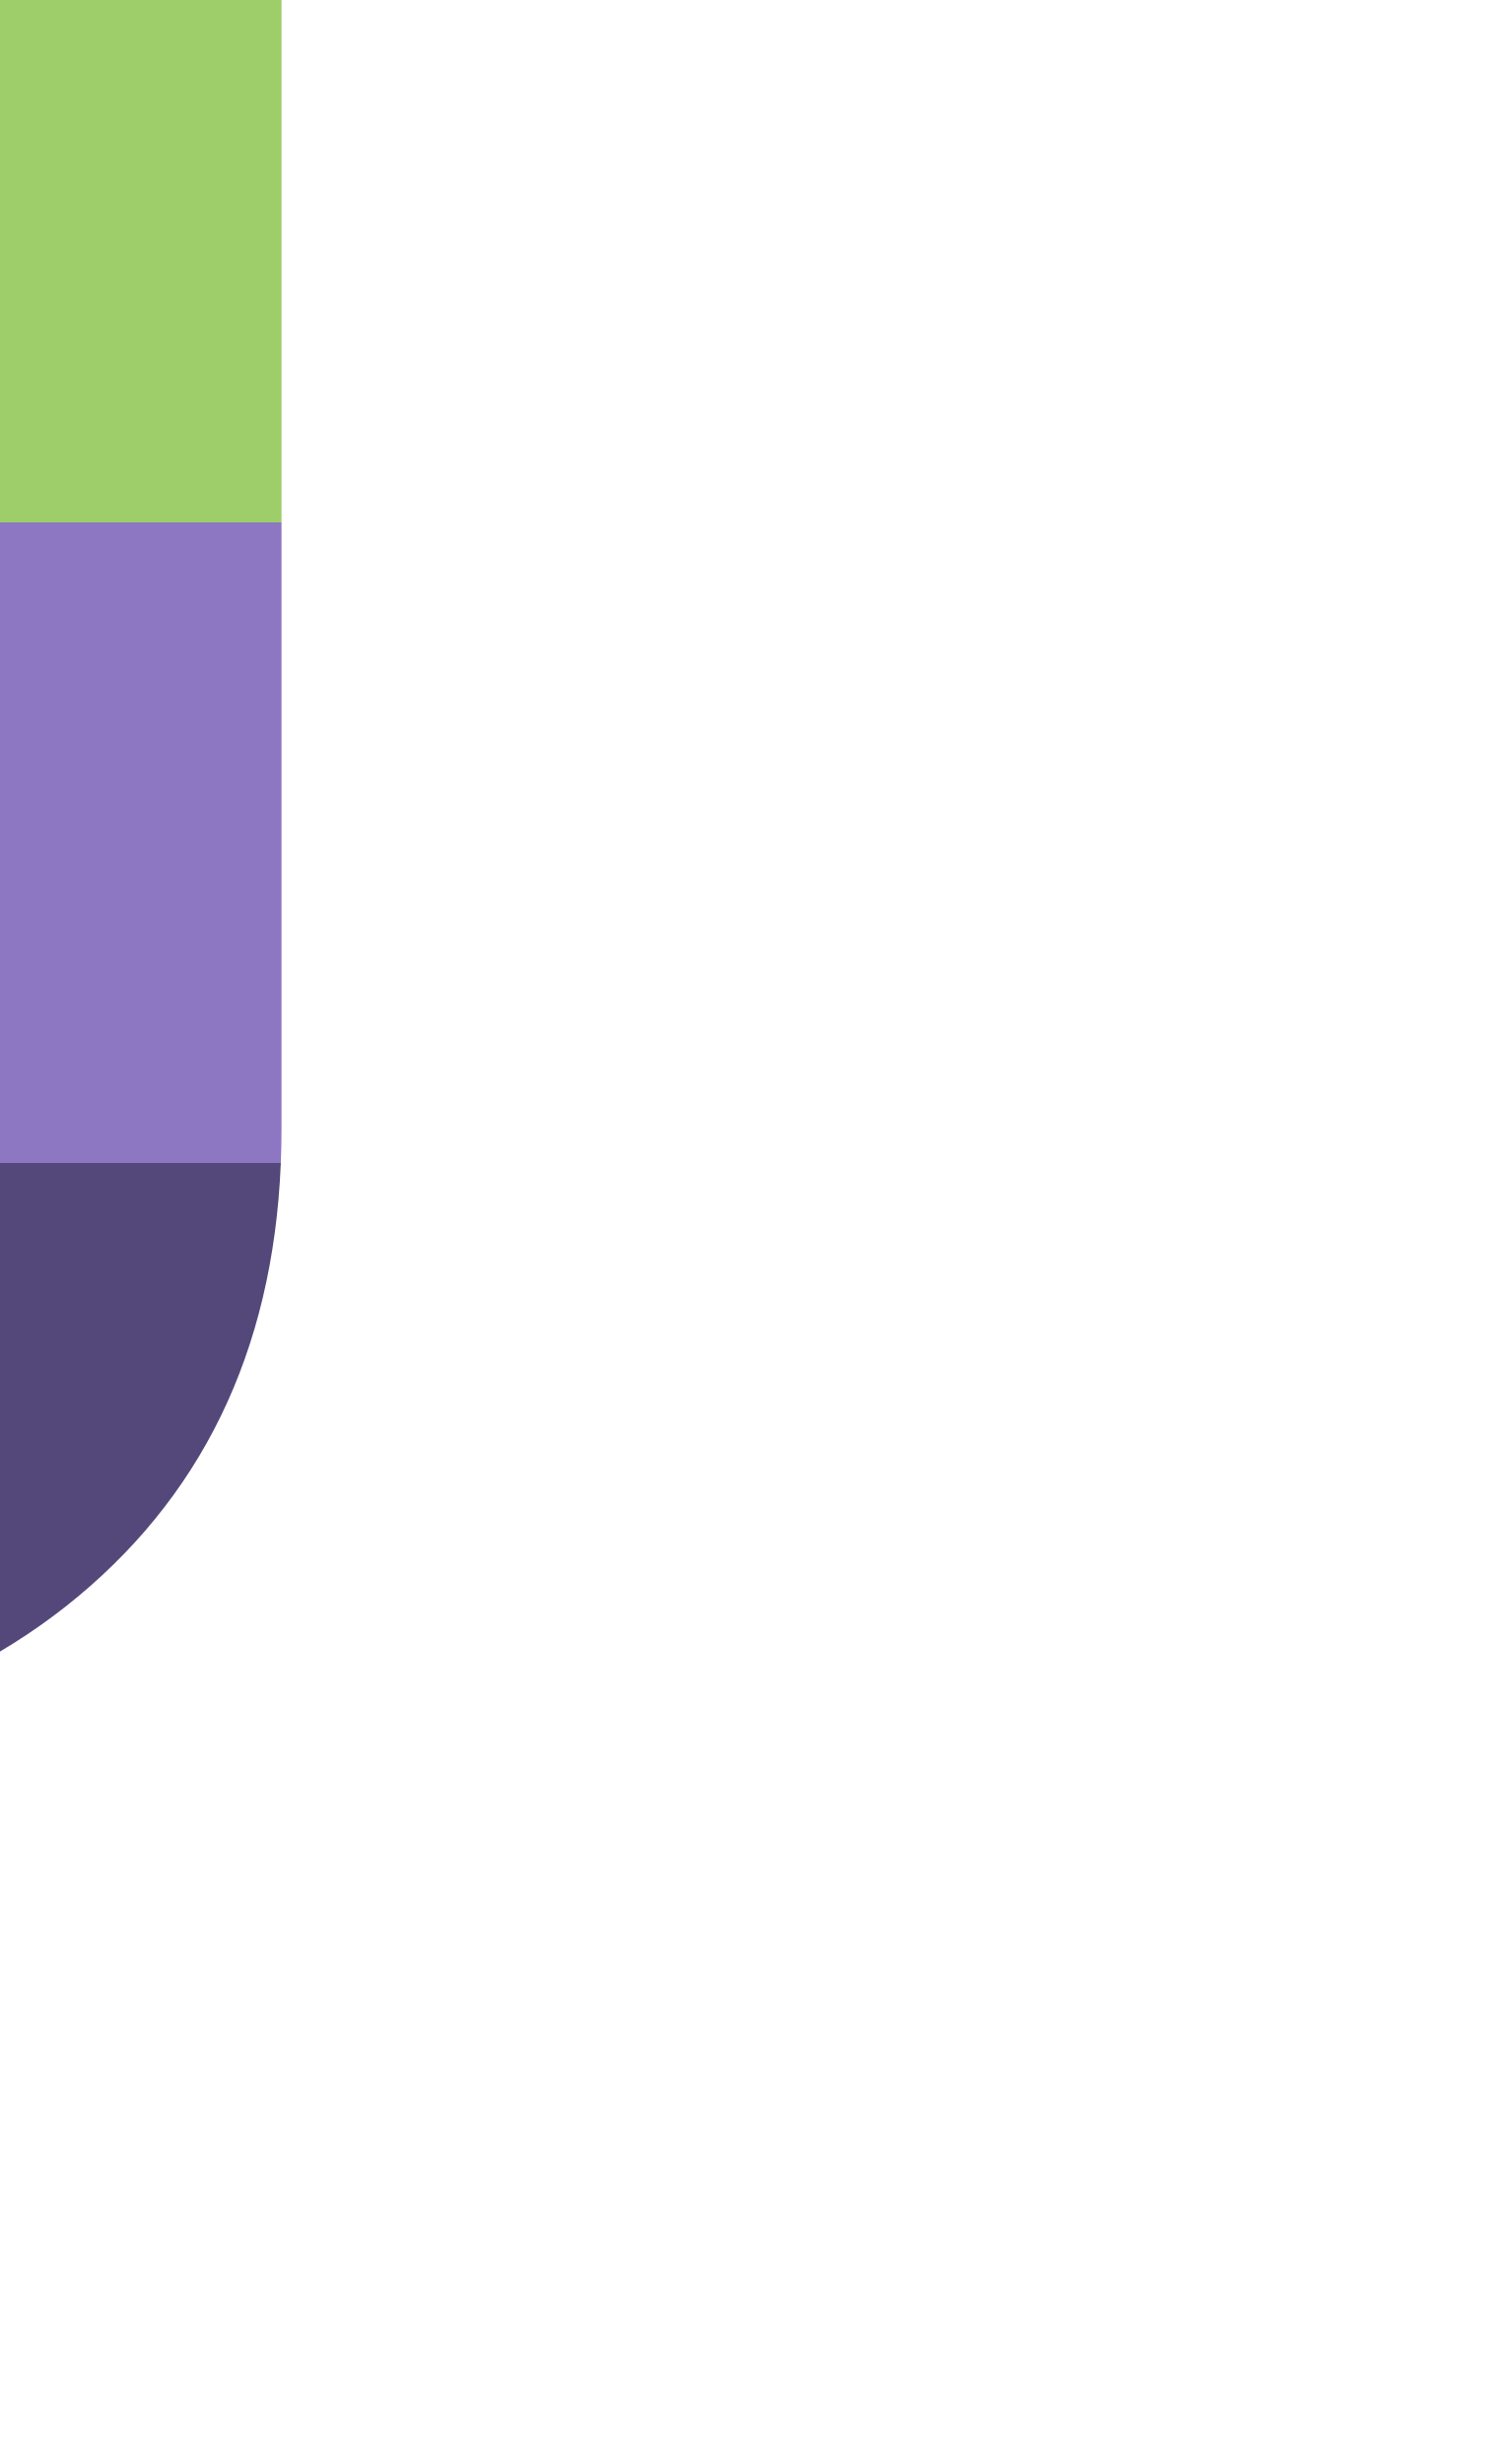
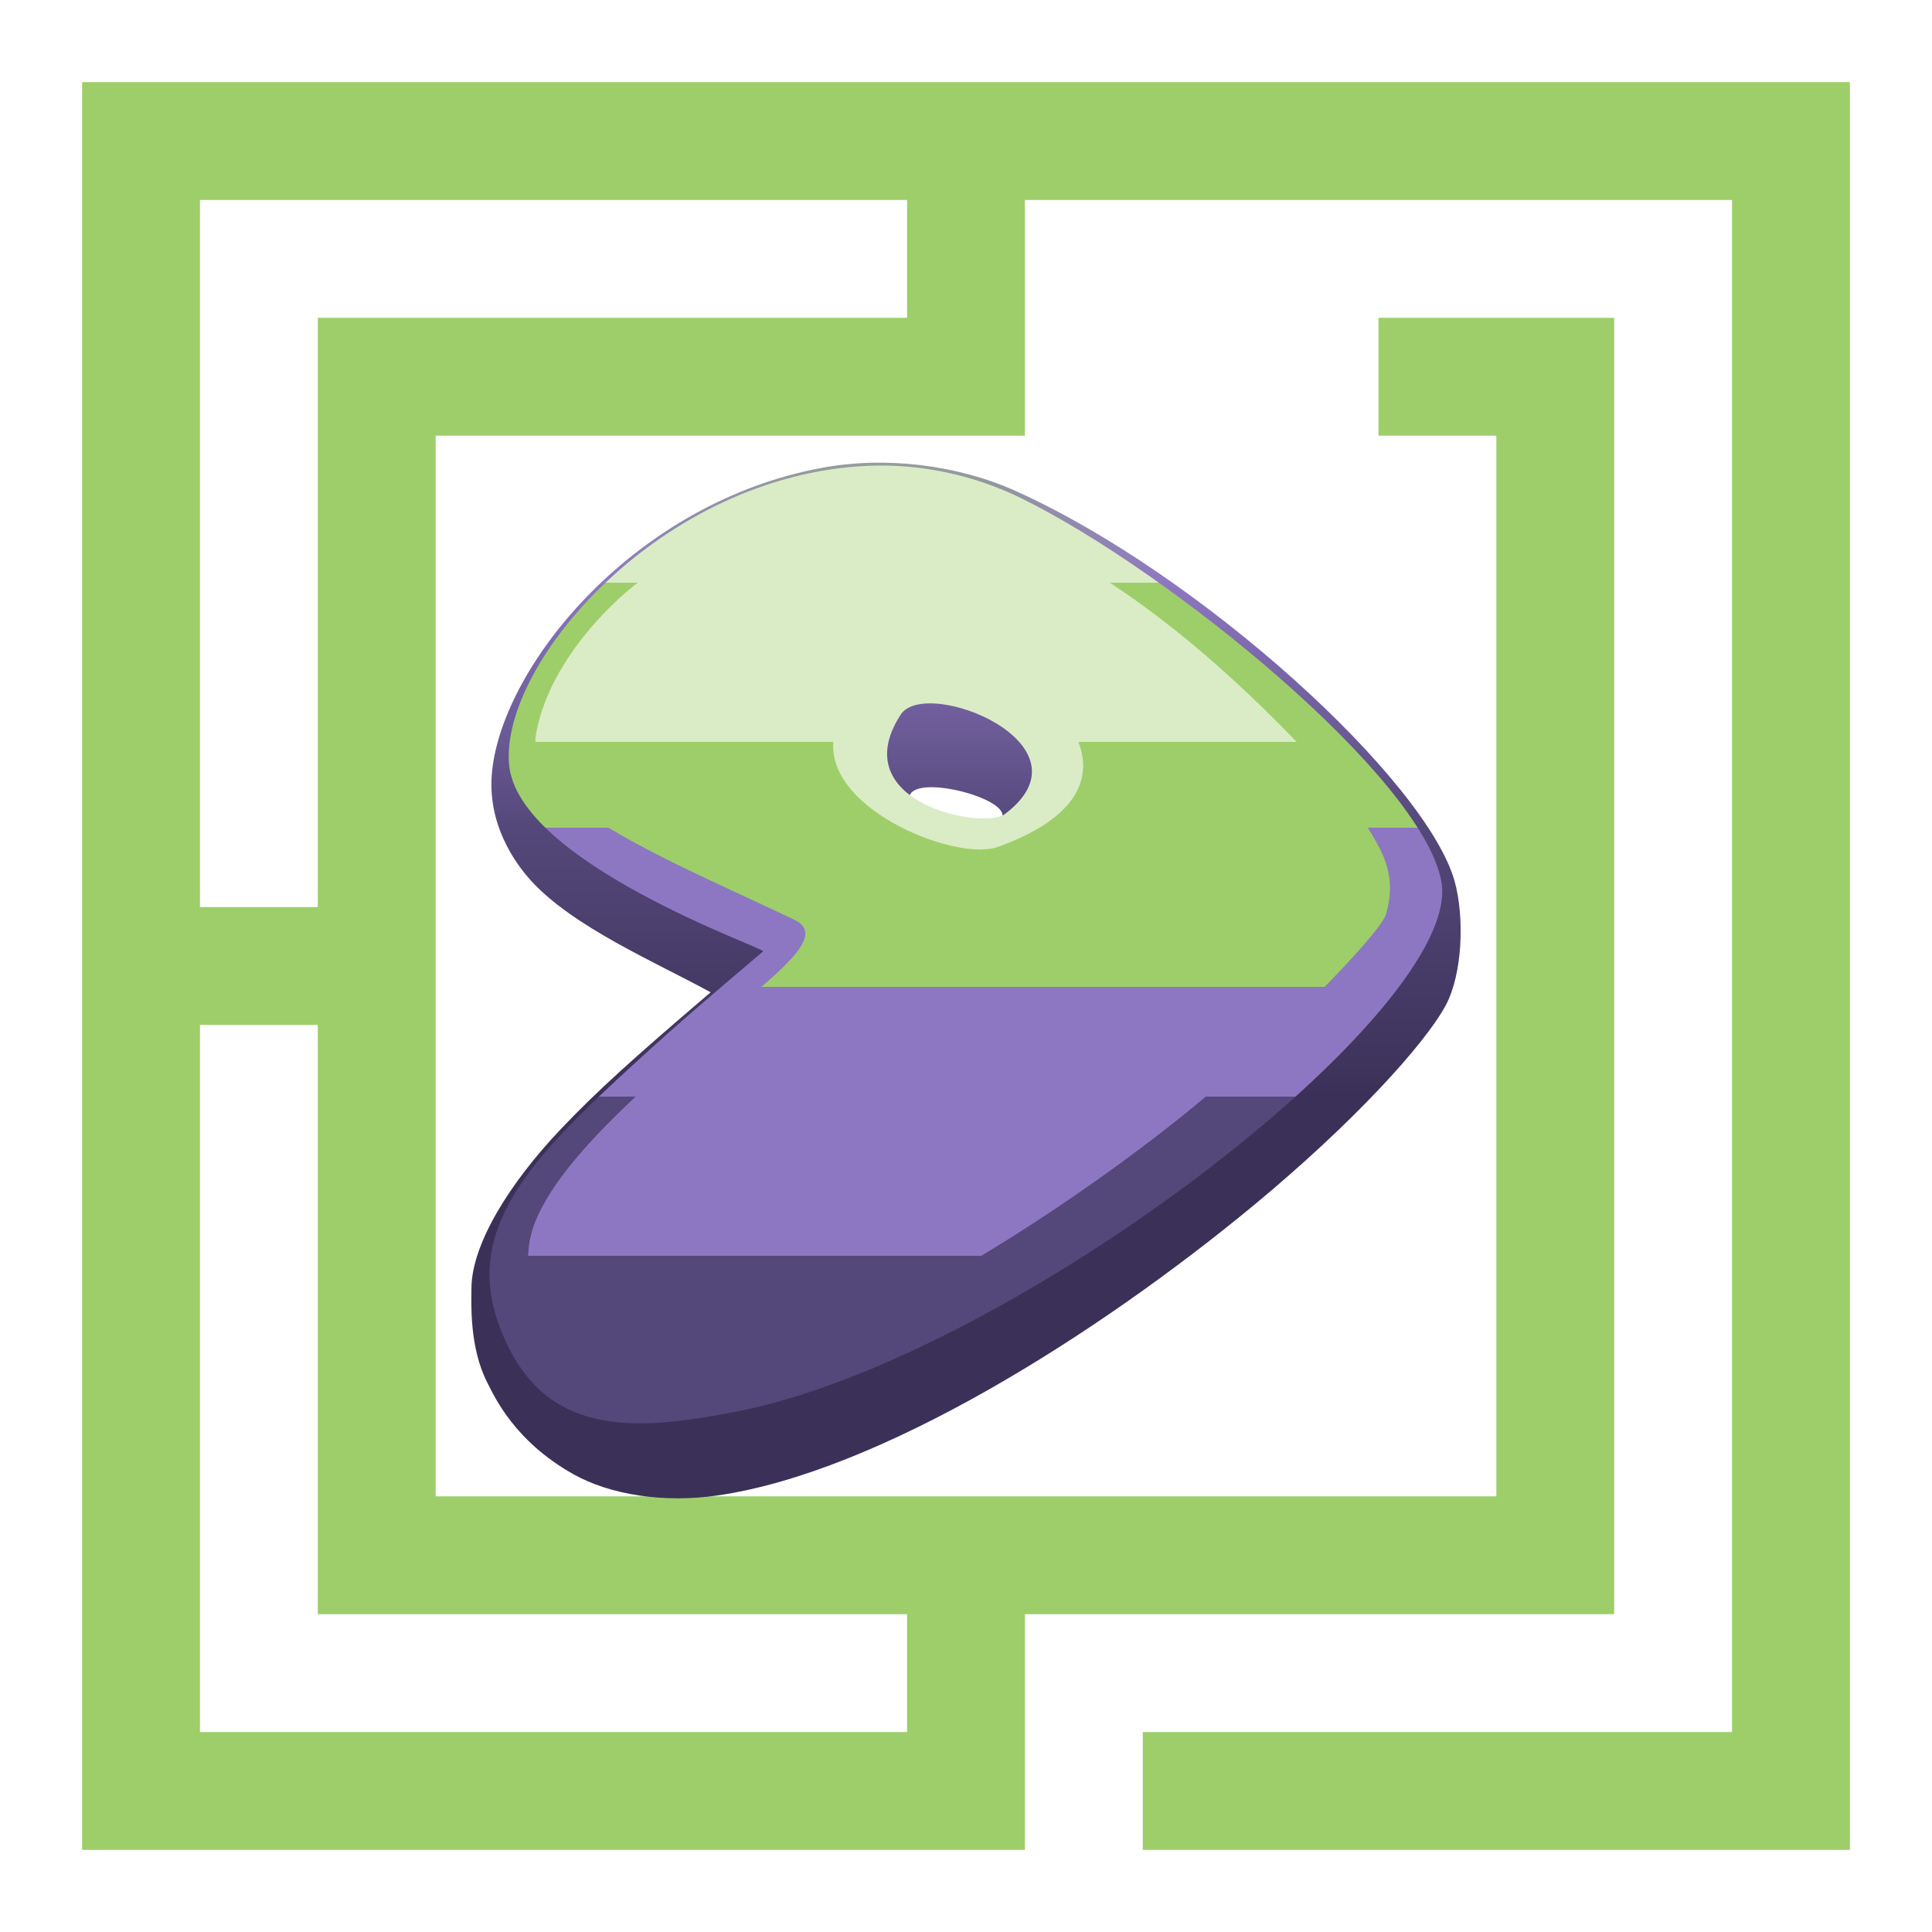
- <svg xmlns="http://www.w3.org/2000/svg" viewBox="0 0 305 500">
-   <defs>
-     <linearGradient id="b" x1="0" y1="0" x2="0" y2="500" gradientUnits="userSpaceOnUse">
-       <stop offset="0.000" stop-color="#daecc6" />
-       <stop offset="0.263" stop-color="#daecc6" />
-       <stop offset="0.263" stop-color="#9ece6a" />
-       <stop offset="0.500" stop-color="#9ece6a" />
-       <stop offset="0.500" stop-color="#8e77c2" />
-       <stop offset="0.760" stop-color="#8e77c2" />
-       <stop offset="0.760" stop-color="#54487a" />
-       <stop offset="1.000" stop-color="#54487a" />
-     </linearGradient>
-   </defs>
-   <path transform="translate(-247.6,-144.0)" d="M54.054 500.0V429.73H158.784Q188.514 429.73 204.73 413.851Q220.946 397.973 220.946 370.946V348.649L222.297 290.541Q210.811 321.622 185.473 338.851Q160.135 356.081 123.649 356.081Q66.892 356.081 33.446 317.905Q0.0 279.73 0.0 214.189V141.892Q0.0 77.027 33.446 38.514Q66.892 0.0 123.649 0.0Q160.135 0.0 185.473 17.23Q210.811 34.459 222.297 66.216V6.757H304.73V372.973Q304.73 431.757 265.878 465.878Q227.027 500.0 160.135 500.0ZM152.027 283.784Q184.459 283.784 202.365 264.527Q220.27 245.27 220.27 210.811V145.946Q220.27 111.486 202.365 92.23Q184.459 72.973 152.027 72.973Q119.595 72.973 102.027 91.554Q84.459 110.135 84.459 143.243V213.514Q84.459 246.622 102.027 265.203Q119.595 283.784 152.027 283.784Z" fill="url(#b)" />
+ <svg xmlns="http://www.w3.org/2000/svg" viewBox="0 0 800 800">
+   <linearGradient id="b4F" x1="0" y1="8" x2="0" y2="397" gradientUnits="userSpaceOnUse">
+     <stop offset="0.000" stop-color="#daecc6" />
+     <stop offset="0.263" stop-color="#daecc6" />
+     <stop offset="0.263" stop-color="#9ece6a" />
+     <stop offset="0.500" stop-color="#9ece6a" />
+     <stop offset="0.500" stop-color="#8e77c2" />
+     <stop offset="0.760" stop-color="#8e77c2" />
+     <stop offset="0.760" stop-color="#54487a" />
+     <stop offset="1.000" stop-color="#54487a" />
+   </linearGradient>
+   <linearGradient id="b4M" x1="0" y1="-52" x2="0" y2="337" gradientUnits="userSpaceOnUse">
+     <stop offset="0.000" stop-color="#daecc6" />
+     <stop offset="0.263" stop-color="#daecc6" />
+     <stop offset="0.263" stop-color="#9ece6a" />
+     <stop offset="0.500" stop-color="#9ece6a" />
+     <stop offset="0.500" stop-color="#8e77c2" />
+     <stop offset="0.760" stop-color="#8e77c2" />
+     <stop offset="0.760" stop-color="#54487a" />
+     <stop offset="1.000" stop-color="#54487a" />
+   </linearGradient>
+   <linearGradient id="b4B" x1="0" y1="-52" x2="0" y2="337" gradientUnits="userSpaceOnUse">
+     <stop offset="0.000" stop-color="#9ece6a" />
+     <stop offset="0.263" stop-color="#8e77c2" />
+     <stop offset="0.500" stop-color="#54487a" />
+     <stop offset="0.760" stop-color="#3b3158" />
+     <stop offset="1.000" stop-color="#3b3158" />
+   </linearGradient>
+   <g transform="translate(34,34) scale(2.44)" fill="#9ece6a" fill-rule="evenodd">
+     <g transform="translate(0,300) scale(0.1,-0.1)" stroke="none">
+       <path d="M0 1500 l0 -1500 800 0 800 0 0 200 0 200 500 0 500 0 0 1100 0 1100 -200 0 -200 0 0 -100 0 -100 100 0 100 0 0 -900 0 -900 -900 0 -900 0 0 900 0 900 500 0 500 0 0 200 0 200 600 0 600 0 0 -1300 0 -1300 -500 0 -500 0 0 -100 0 -100 600 0 600 0 0 1500 0 1500 -1500 0 -1500 0 0 -1500z m1400 1200 l0 -100 -500 0 -500 0 0 -500 0 -500 -100 0 -100 0 0 600 0 600 600 0 600 0 0 -100z m-1000 -1800 l0 -500 500 0 500 0 0 -100 0 -100 -600 0 -600 0 0 600 0 600 100 0 100 0 0 -500z" />
+     </g>
+   </g>
+   <g transform="translate(180.0,186.0) scale(1.1)" fill-rule="evenodd">
+     <path d="M13.83,315.949c0.043,-16.447 14.024,-39.408 33.889,-60.268c13.276,-13.941 26.759,-26.178 56.15,-51.238c-20.33,-11.156 -51.95,-24.615 -67.815,-42.242c-5.87,-6.522 -16.511,-21.298 -14.447,-41.039c4.206,-40.236 53.869,-101.298 124.46,-114.207c23.488,-4.296 50.455,-1.195 72.65,8.783c69.629,31.304 154.782,109.073 165.259,147.046c3.688,13.366 2.979,34.671 -3.379,46.545c-7.879,14.716 -35.156,44.606 -72.475,75.449c-58.556,48.394 -140.612,100.359 -201.881,109.103c-19.798,2.826 -40.024,-0.121 -54.218,-8.13c-22.209,-12.532 -29.581,-29.262 -32.172,-34.277c-6.891,-13.334 -6.036,-30.228 -6.021,-35.525ZM178.63,131.173c0.756,-9.325 37.321,-0.042 35.011,7.343c-2.437,7.791 -35.879,3.354 -35.011,-7.343Z" fill="url(#b4B)" />
+     <path d="M123.659,189.035c-19.242,16.246 -32.036,27.2 -48.075,41.86c-38.626,35.304 -64.871,62.176 -51.34,98.909c15.609,42.374 49.824,40.226 89.947,32.35c103.421,-20.398 273.426,-151.095 264.761,-199.37c-7.012,-39.061 -101.992,-116.721 -158.227,-144.356c-17.569,-8.634 -37.816,-13.099 -58.124,-12.143c-77.327,3.65 -137.715,74.052 -134.63,112.197c3.001,37.11 96.795,69.446 95.688,70.553ZM112.052,59.482c-23.268,25.888 -8.392,75.974 30.195,103.274c45.152,31.945 118.269,37.729 132.819,13.093c27.14,-45.952 -2.493,-94.54 -46.727,-116.214c-43.711,-21.418 -101.783,-16.29 -116.287,-0.153l0,0Z" fill="url(#b4M)" />
+     <path d="M191.403,161.67c32.666,4.541 60.822,-8.541 65.225,-40.798c3.354,-24.571 -34.25,-51.417 -56.859,-57.608c-18.88,-5.171 -59.869,1.478 -62.633,37.186c-2.872,37.121 35.22,58.573 54.267,61.22ZM175.407,99.931c-21.468,33.258 31.169,43.483 39.228,37.418c34.744,-26.149 -29.77,-52.07 -39.228,-37.418Z" fill="#daecc6" />
+     <path d="M156.368,15.122c-37.974,4.001 -45.246,8.889 -79.647,34.916c-11.53,8.723 -32.75,29.948 -38.187,55.128c-2.071,9.59 0.377,17.87 7.283,23.676c22.116,18.593 59.131,33.677 89.498,48.259c8.894,4.271 3.005,12.015 -11.338,24.432c-36.194,31.334 -85.128,69.476 -88.544,98.54c-1.61,13.695 3.079,32.305 19.702,41.828c19.419,11.125 59.729,3.864 86.646,-6.159c39.334,-14.647 91.003,-46.973 132.023,-78.748c42.655,-33.043 82.316,-75.011 84.277,-81.856c2.409,-8.406 2.169,-16.169 -2.48,-25.096c-7.301,-14.017 -17.062,-24.432 -27.542,-36.091c-28.122,-29.647 -57.876,-55.697 -93.475,-75.66c-25.707,-14.416 -48.325,-26.319 -78.216,-23.169ZM212.149,81.588c27.434,13.263 55.606,48.102 -0.245,68.154c-15.187,5.453 -63.352,-13.391 -61.878,-39.107c2.15,-37.987 28.625,-45.242 62.123,-29.047l0,0Z" fill="url(#b4F)" />
+   </g>
</svg>
